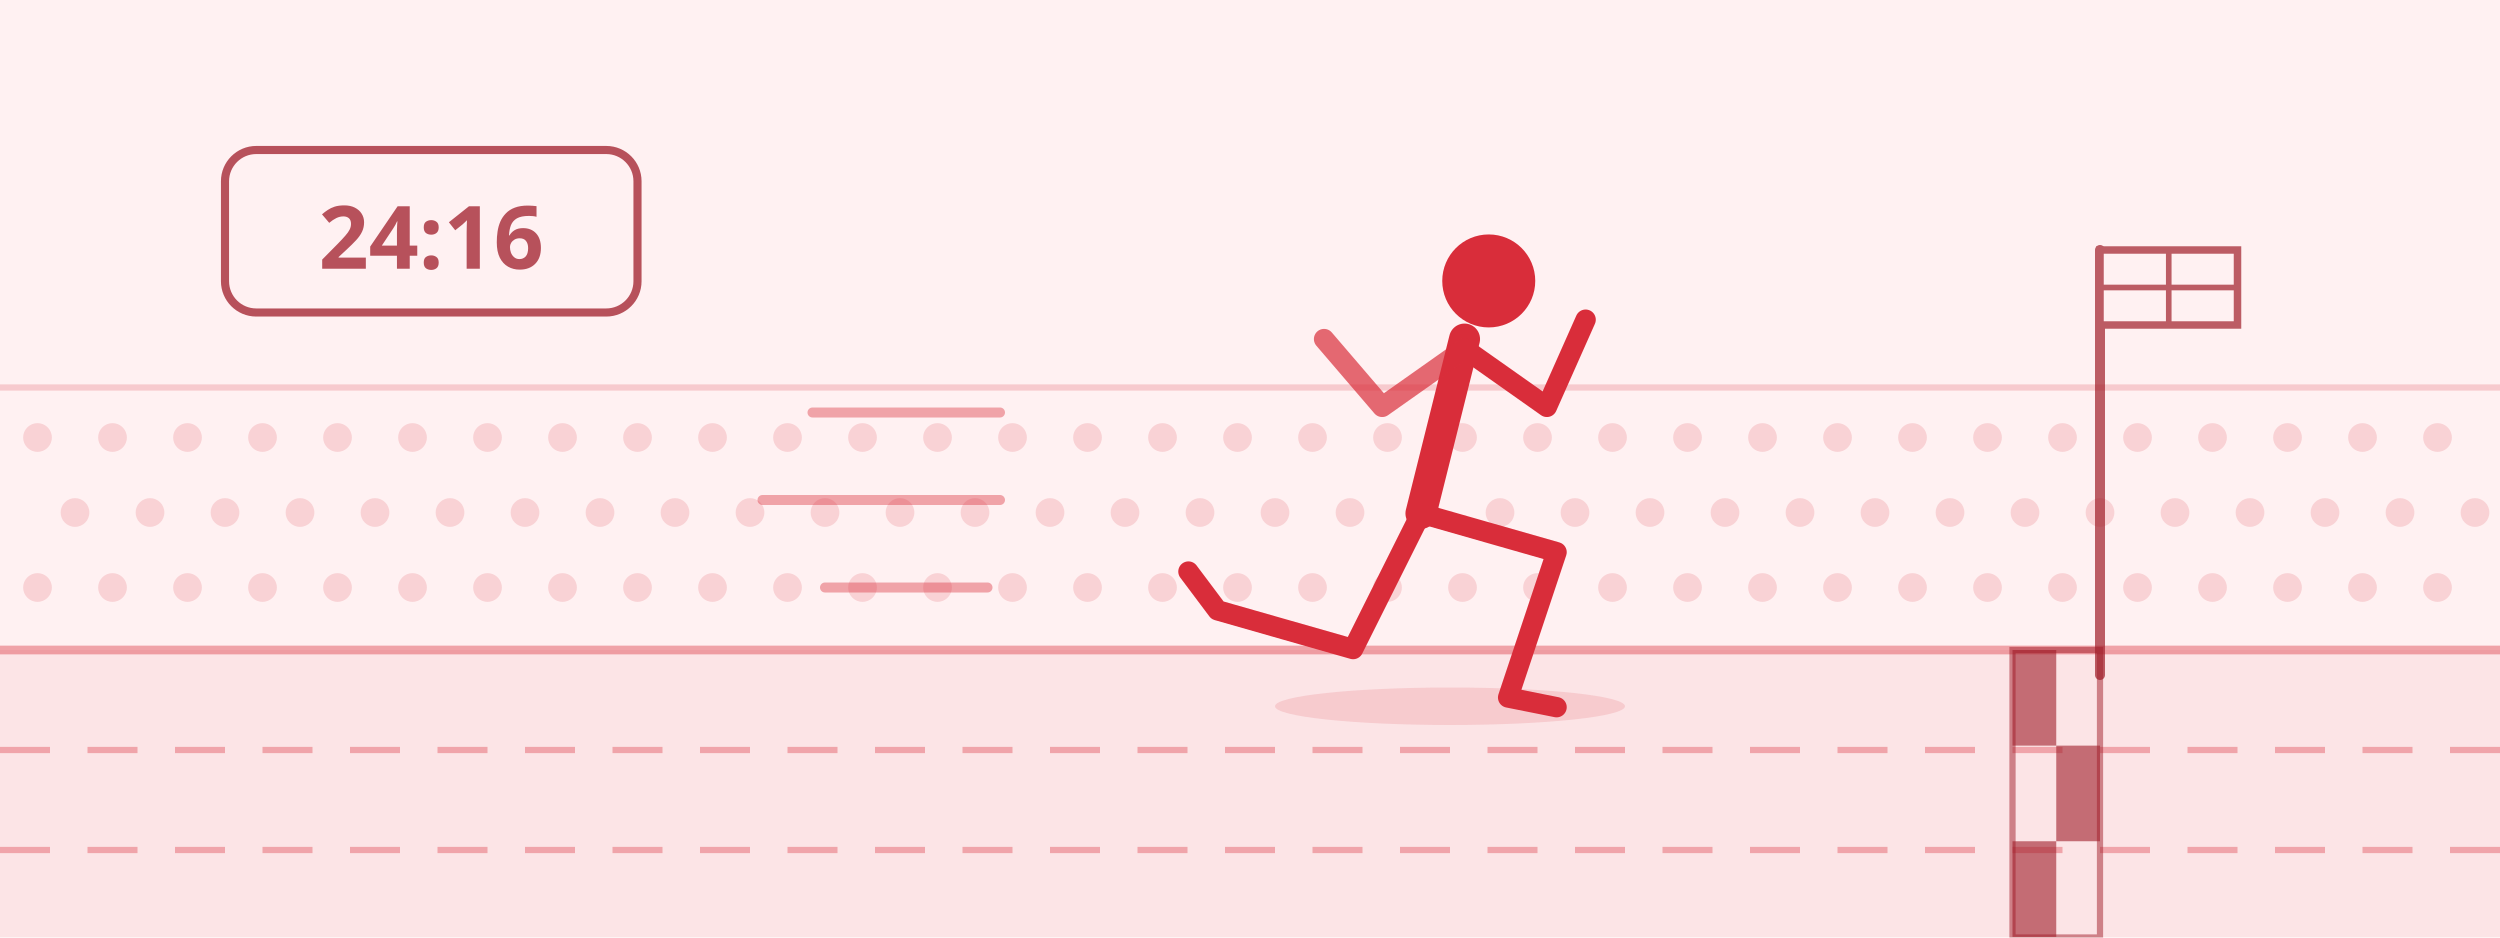
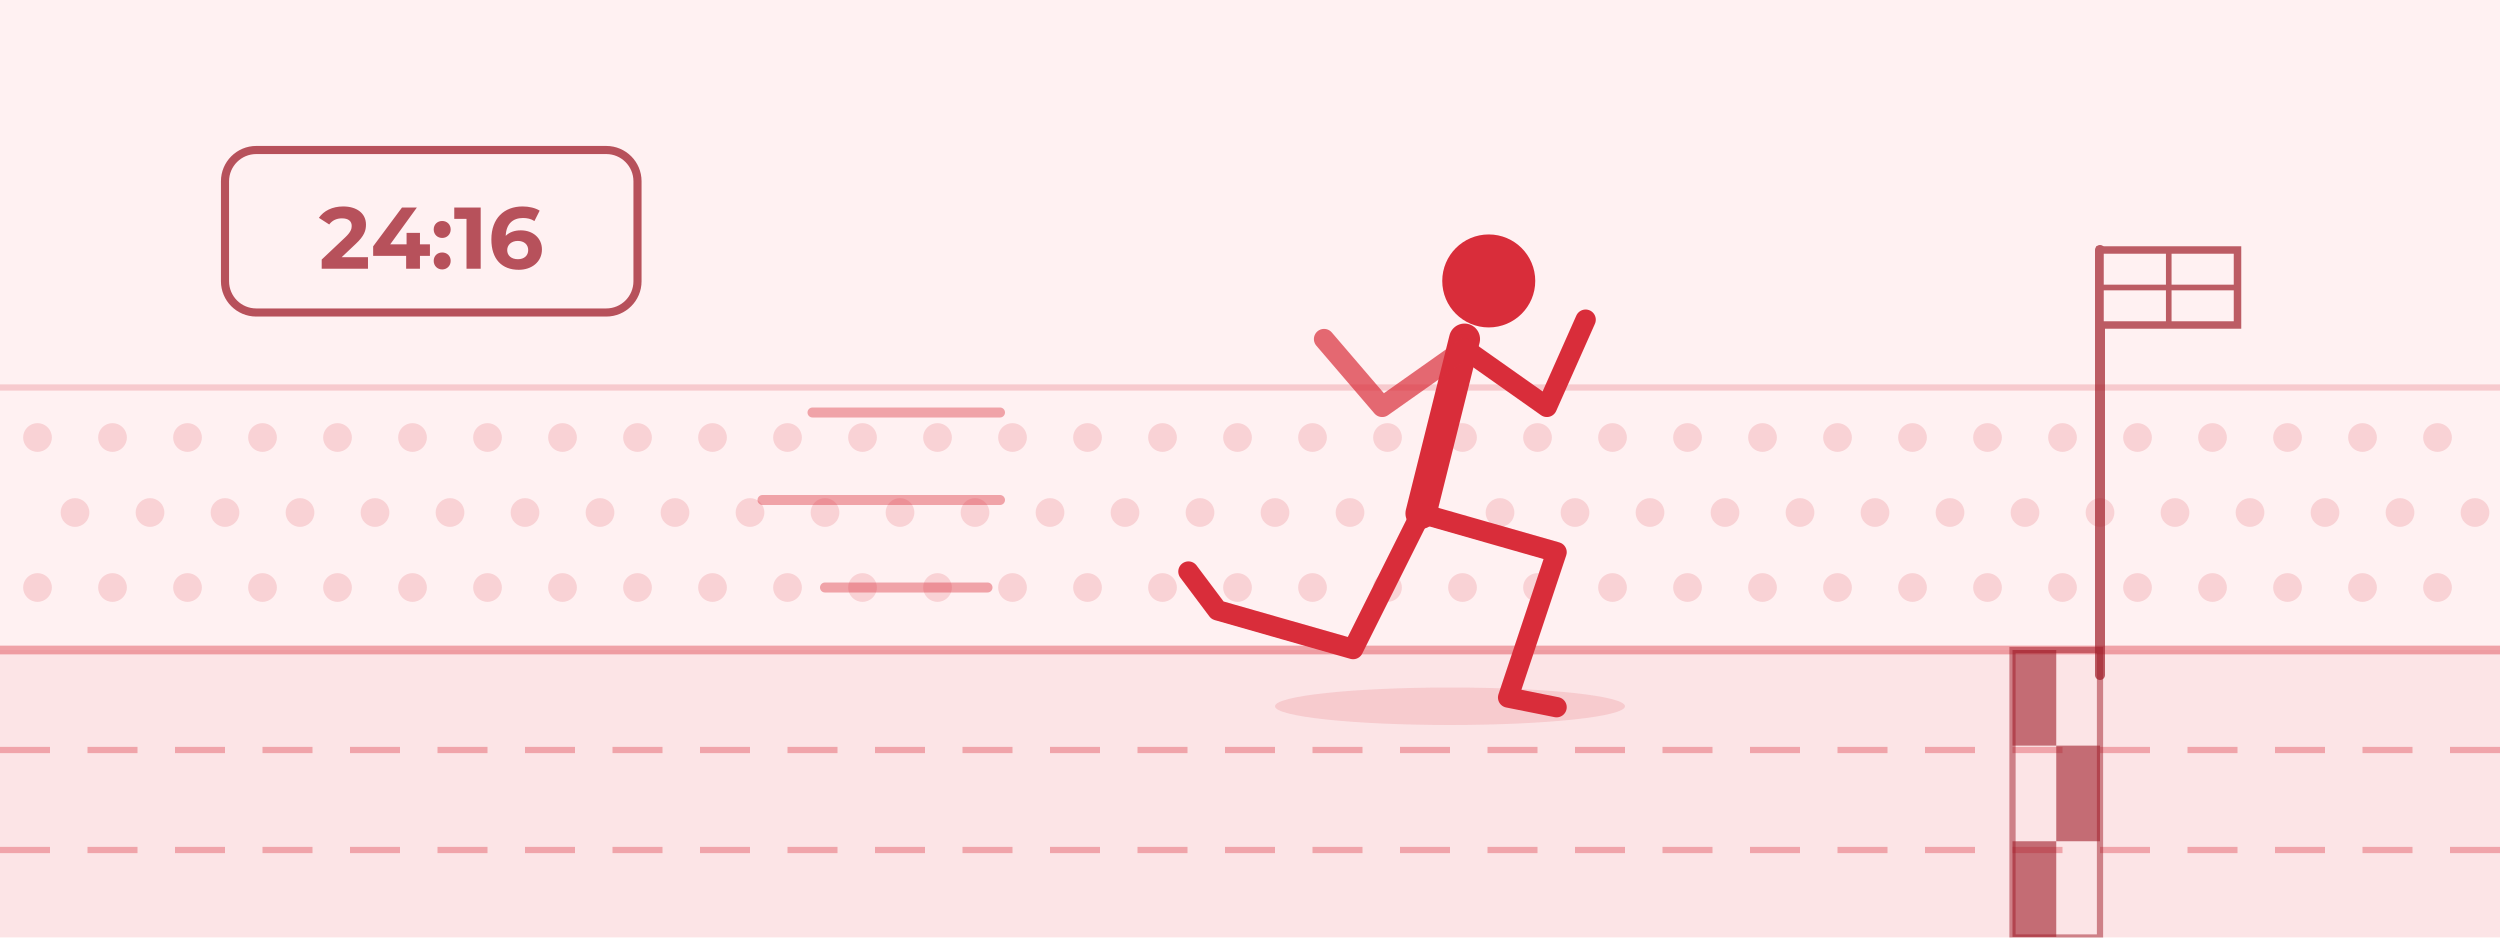
- <svg xmlns="http://www.w3.org/2000/svg" viewBox="0 0 400 150" preserveAspectRatio="xMidYMid slice" role="img" aria-label="Бег по стадиону">
+ <svg xmlns="http://www.w3.org/2000/svg" viewBox="0 0 400 150" preserveAspectRatio="xMidYMid slice">
  <rect width="400" height="150" fill="#FFF1F2" />
  <g fill="#D92D3A" opacity=".16">
    <circle cx="6" cy="70" r="2.3" />
    <circle cx="18" cy="70" r="2.3" />
    <circle cx="30" cy="70" r="2.3" />
    <circle cx="42" cy="70" r="2.3" />
    <circle cx="54" cy="70" r="2.3" />
    <circle cx="66" cy="70" r="2.3" />
    <circle cx="78" cy="70" r="2.3" />
    <circle cx="90" cy="70" r="2.3" />
    <circle cx="102" cy="70" r="2.3" />
    <circle cx="114" cy="70" r="2.3" />
    <circle cx="126" cy="70" r="2.3" />
    <circle cx="138" cy="70" r="2.3" />
    <circle cx="150" cy="70" r="2.3" />
    <circle cx="162" cy="70" r="2.3" />
    <circle cx="174" cy="70" r="2.3" />
    <circle cx="186" cy="70" r="2.3" />
    <circle cx="198" cy="70" r="2.3" />
    <circle cx="210" cy="70" r="2.3" />
    <circle cx="222" cy="70" r="2.3" />
    <circle cx="234" cy="70" r="2.3" />
    <circle cx="246" cy="70" r="2.3" />
    <circle cx="258" cy="70" r="2.3" />
    <circle cx="270" cy="70" r="2.3" />
    <circle cx="282" cy="70" r="2.3" />
    <circle cx="294" cy="70" r="2.3" />
    <circle cx="306" cy="70" r="2.3" />
    <circle cx="318" cy="70" r="2.3" />
    <circle cx="330" cy="70" r="2.3" />
    <circle cx="342" cy="70" r="2.3" />
    <circle cx="354" cy="70" r="2.3" />
    <circle cx="366" cy="70" r="2.3" />
    <circle cx="378" cy="70" r="2.3" />
    <circle cx="390" cy="70" r="2.3" />
    <circle cx="12" cy="82" r="2.3" />
    <circle cx="24" cy="82" r="2.3" />
    <circle cx="36" cy="82" r="2.3" />
    <circle cx="48" cy="82" r="2.3" />
    <circle cx="60" cy="82" r="2.3" />
    <circle cx="72" cy="82" r="2.3" />
    <circle cx="84" cy="82" r="2.3" />
    <circle cx="96" cy="82" r="2.3" />
    <circle cx="108" cy="82" r="2.3" />
    <circle cx="120" cy="82" r="2.3" />
    <circle cx="132" cy="82" r="2.3" />
    <circle cx="144" cy="82" r="2.3" />
    <circle cx="156" cy="82" r="2.3" />
    <circle cx="168" cy="82" r="2.3" />
    <circle cx="180" cy="82" r="2.3" />
    <circle cx="192" cy="82" r="2.3" />
    <circle cx="204" cy="82" r="2.3" />
    <circle cx="216" cy="82" r="2.3" />
    <circle cx="228" cy="82" r="2.3" />
    <circle cx="240" cy="82" r="2.3" />
    <circle cx="252" cy="82" r="2.3" />
    <circle cx="264" cy="82" r="2.3" />
    <circle cx="276" cy="82" r="2.3" />
    <circle cx="288" cy="82" r="2.3" />
    <circle cx="300" cy="82" r="2.3" />
    <circle cx="312" cy="82" r="2.3" />
    <circle cx="324" cy="82" r="2.3" />
    <circle cx="336" cy="82" r="2.3" />
    <circle cx="348" cy="82" r="2.3" />
    <circle cx="360" cy="82" r="2.3" />
    <circle cx="372" cy="82" r="2.3" />
    <circle cx="384" cy="82" r="2.3" />
    <circle cx="396" cy="82" r="2.3" />
    <circle cx="6" cy="94" r="2.3" />
    <circle cx="18" cy="94" r="2.3" />
    <circle cx="30" cy="94" r="2.3" />
    <circle cx="42" cy="94" r="2.3" />
    <circle cx="54" cy="94" r="2.3" />
    <circle cx="66" cy="94" r="2.3" />
    <circle cx="78" cy="94" r="2.3" />
    <circle cx="90" cy="94" r="2.3" />
    <circle cx="102" cy="94" r="2.3" />
    <circle cx="114" cy="94" r="2.3" />
    <circle cx="126" cy="94" r="2.3" />
    <circle cx="138" cy="94" r="2.3" />
    <circle cx="150" cy="94" r="2.3" />
    <circle cx="162" cy="94" r="2.3" />
    <circle cx="174" cy="94" r="2.3" />
    <circle cx="186" cy="94" r="2.3" />
    <circle cx="198" cy="94" r="2.3" />
    <circle cx="210" cy="94" r="2.3" />
    <circle cx="222" cy="94" r="2.3" />
    <circle cx="234" cy="94" r="2.3" />
    <circle cx="246" cy="94" r="2.3" />
    <circle cx="258" cy="94" r="2.3" />
    <circle cx="270" cy="94" r="2.3" />
    <circle cx="282" cy="94" r="2.3" />
    <circle cx="294" cy="94" r="2.3" />
    <circle cx="306" cy="94" r="2.3" />
    <circle cx="318" cy="94" r="2.3" />
    <circle cx="330" cy="94" r="2.3" />
    <circle cx="342" cy="94" r="2.3" />
    <circle cx="354" cy="94" r="2.3" />
    <circle cx="366" cy="94" r="2.3" />
    <circle cx="378" cy="94" r="2.3" />
    <circle cx="390" cy="94" r="2.3" />
  </g>
  <path d="M0 62H400" stroke="#D92D3A" stroke-width="1" opacity=".2" />
  <rect y="104" width="400" height="46" fill="#D92D3A" opacity=".07" />
  <path d="M0 104H400" stroke="#D92D3A" stroke-width="1.4" opacity=".4" />
  <path d="M0 120H400M0 136H400" stroke="#D92D3A" stroke-width="1" stroke-dasharray="8 6" opacity=".35" />
  <path d="M322 104.0h7v15.3h-7zM329 119.3h7v15.3h-7zM322 134.6h7v15.3h-7z" fill="#9F1C28" opacity=".6" />
  <rect x="322" y="104" width="14" height="46" fill="none" stroke="#9F1C28" stroke-width="1" opacity=".5" />
  <g stroke="#9F1C28" stroke-width="1.6" stroke-linecap="round" opacity=".7">
    <path d="M336 40V108" />
    <rect x="336" y="40" width="22" height="12" fill="#FFF1F2" stroke-width="1.2" />
    <path d="M347 40v12M336 46h22" stroke-width=".9" />
  </g>
  <g transform="translate(36 24)" fill="none" stroke="#9F1C28" stroke-width="1.3" opacity=".75">
    <rect width="66" height="26" rx="5" fill="#FFF1F2" />
-     <text x="33" y="19" text-anchor="middle" fill="#9F1C28" stroke="none" font-family="Montserrat, sans-serif" font-size="14" font-weight="700">24:16</text>
+     <path fill="#9F1C28" stroke="none" d="M15.472 19.0H22.878V17.152H18.664L20.918 15.024C22.29 13.75 22.556 12.882 22.556 11.93C22.556 10.152 21.1 9.032 18.916 9.032C17.152 9.032 15.78 9.746 15.024 10.852L16.676 11.916C17.152 11.258 17.866 10.936 18.706 10.936C19.742 10.936 20.274 11.384 20.274 12.154C20.274 12.63 20.12 13.134 19.252 13.96L15.472 17.53ZM23.704 16.942H28.982V19.0H31.194V16.942H32.79V15.094H31.194V13.26H29.052V15.094H26.434L30.704 9.2H28.324L23.704 15.416ZM34.75 19.112C35.506 19.112 36.108 18.538 36.108 17.74C36.108 16.928 35.506 16.396 34.75 16.396C33.994 16.396 33.392 16.928 33.392 17.74C33.392 18.538 33.994 19.112 34.75 19.112ZM34.75 14.072C35.506 14.072 36.108 13.512 36.108 12.714C36.108 11.902 35.506 11.356 34.75 11.356C33.994 11.356 33.392 11.902 33.392 12.714C33.392 13.512 33.994 14.072 34.75 14.072ZM38.642 19.0H40.91V9.2H36.682V11.02H38.642ZM47 19.168C49.072 19.168 50.71 17.908 50.71 15.906C50.71 14.058 49.226 12.854 47.336 12.854C46.314 12.854 45.488 13.162 44.914 13.736C44.984 11.846 46.034 10.88 47.672 10.88C48.33 10.88 48.96 11.006 49.506 11.37L50.346 9.704C49.66 9.27 48.652 9.032 47.616 9.032C44.662 9.032 42.618 10.922 42.618 14.31C42.618 17.474 44.298 19.168 47 19.168ZM46.874 17.474C45.782 17.474 45.152 16.858 45.152 16.018C45.152 15.164 45.852 14.548 46.846 14.548C47.854 14.548 48.512 15.122 48.512 16.018C48.512 16.914 47.84 17.474 46.874 17.474Z" />
  </g>
  <ellipse cx="232" cy="113" rx="28" ry="3" fill="#D92D3A" opacity=".14" />
  <g stroke="#D92D3A" stroke-width="1.6" stroke-linecap="round" opacity=".4">
    <path d="M130 66h30M122 80h38M132 94h26" />
  </g>
  <g transform="translate(232 93) scale(1.55)" fill="none" stroke="#D92D3A" stroke-width="2.1" stroke-linecap="round" stroke-linejoin="round">
    <path d="M1.5 -25 L-3 -7" stroke-width="3.2" />
    <circle cx="4" cy="-31" r="4.8" fill="#D92D3A" stroke="none" />
    <path d="M-3 -7 L11 -3 L6 12 L11 13" />
    <path d="M-3 -7 L-10 7 L-24 3 L-27 -1" />
    <path d="M1.5 -24 L-7 -18 L-13 -25" opacity=".7" />
    <path d="M1.5 -24 L10 -18 L14 -27" />
  </g>
</svg>
